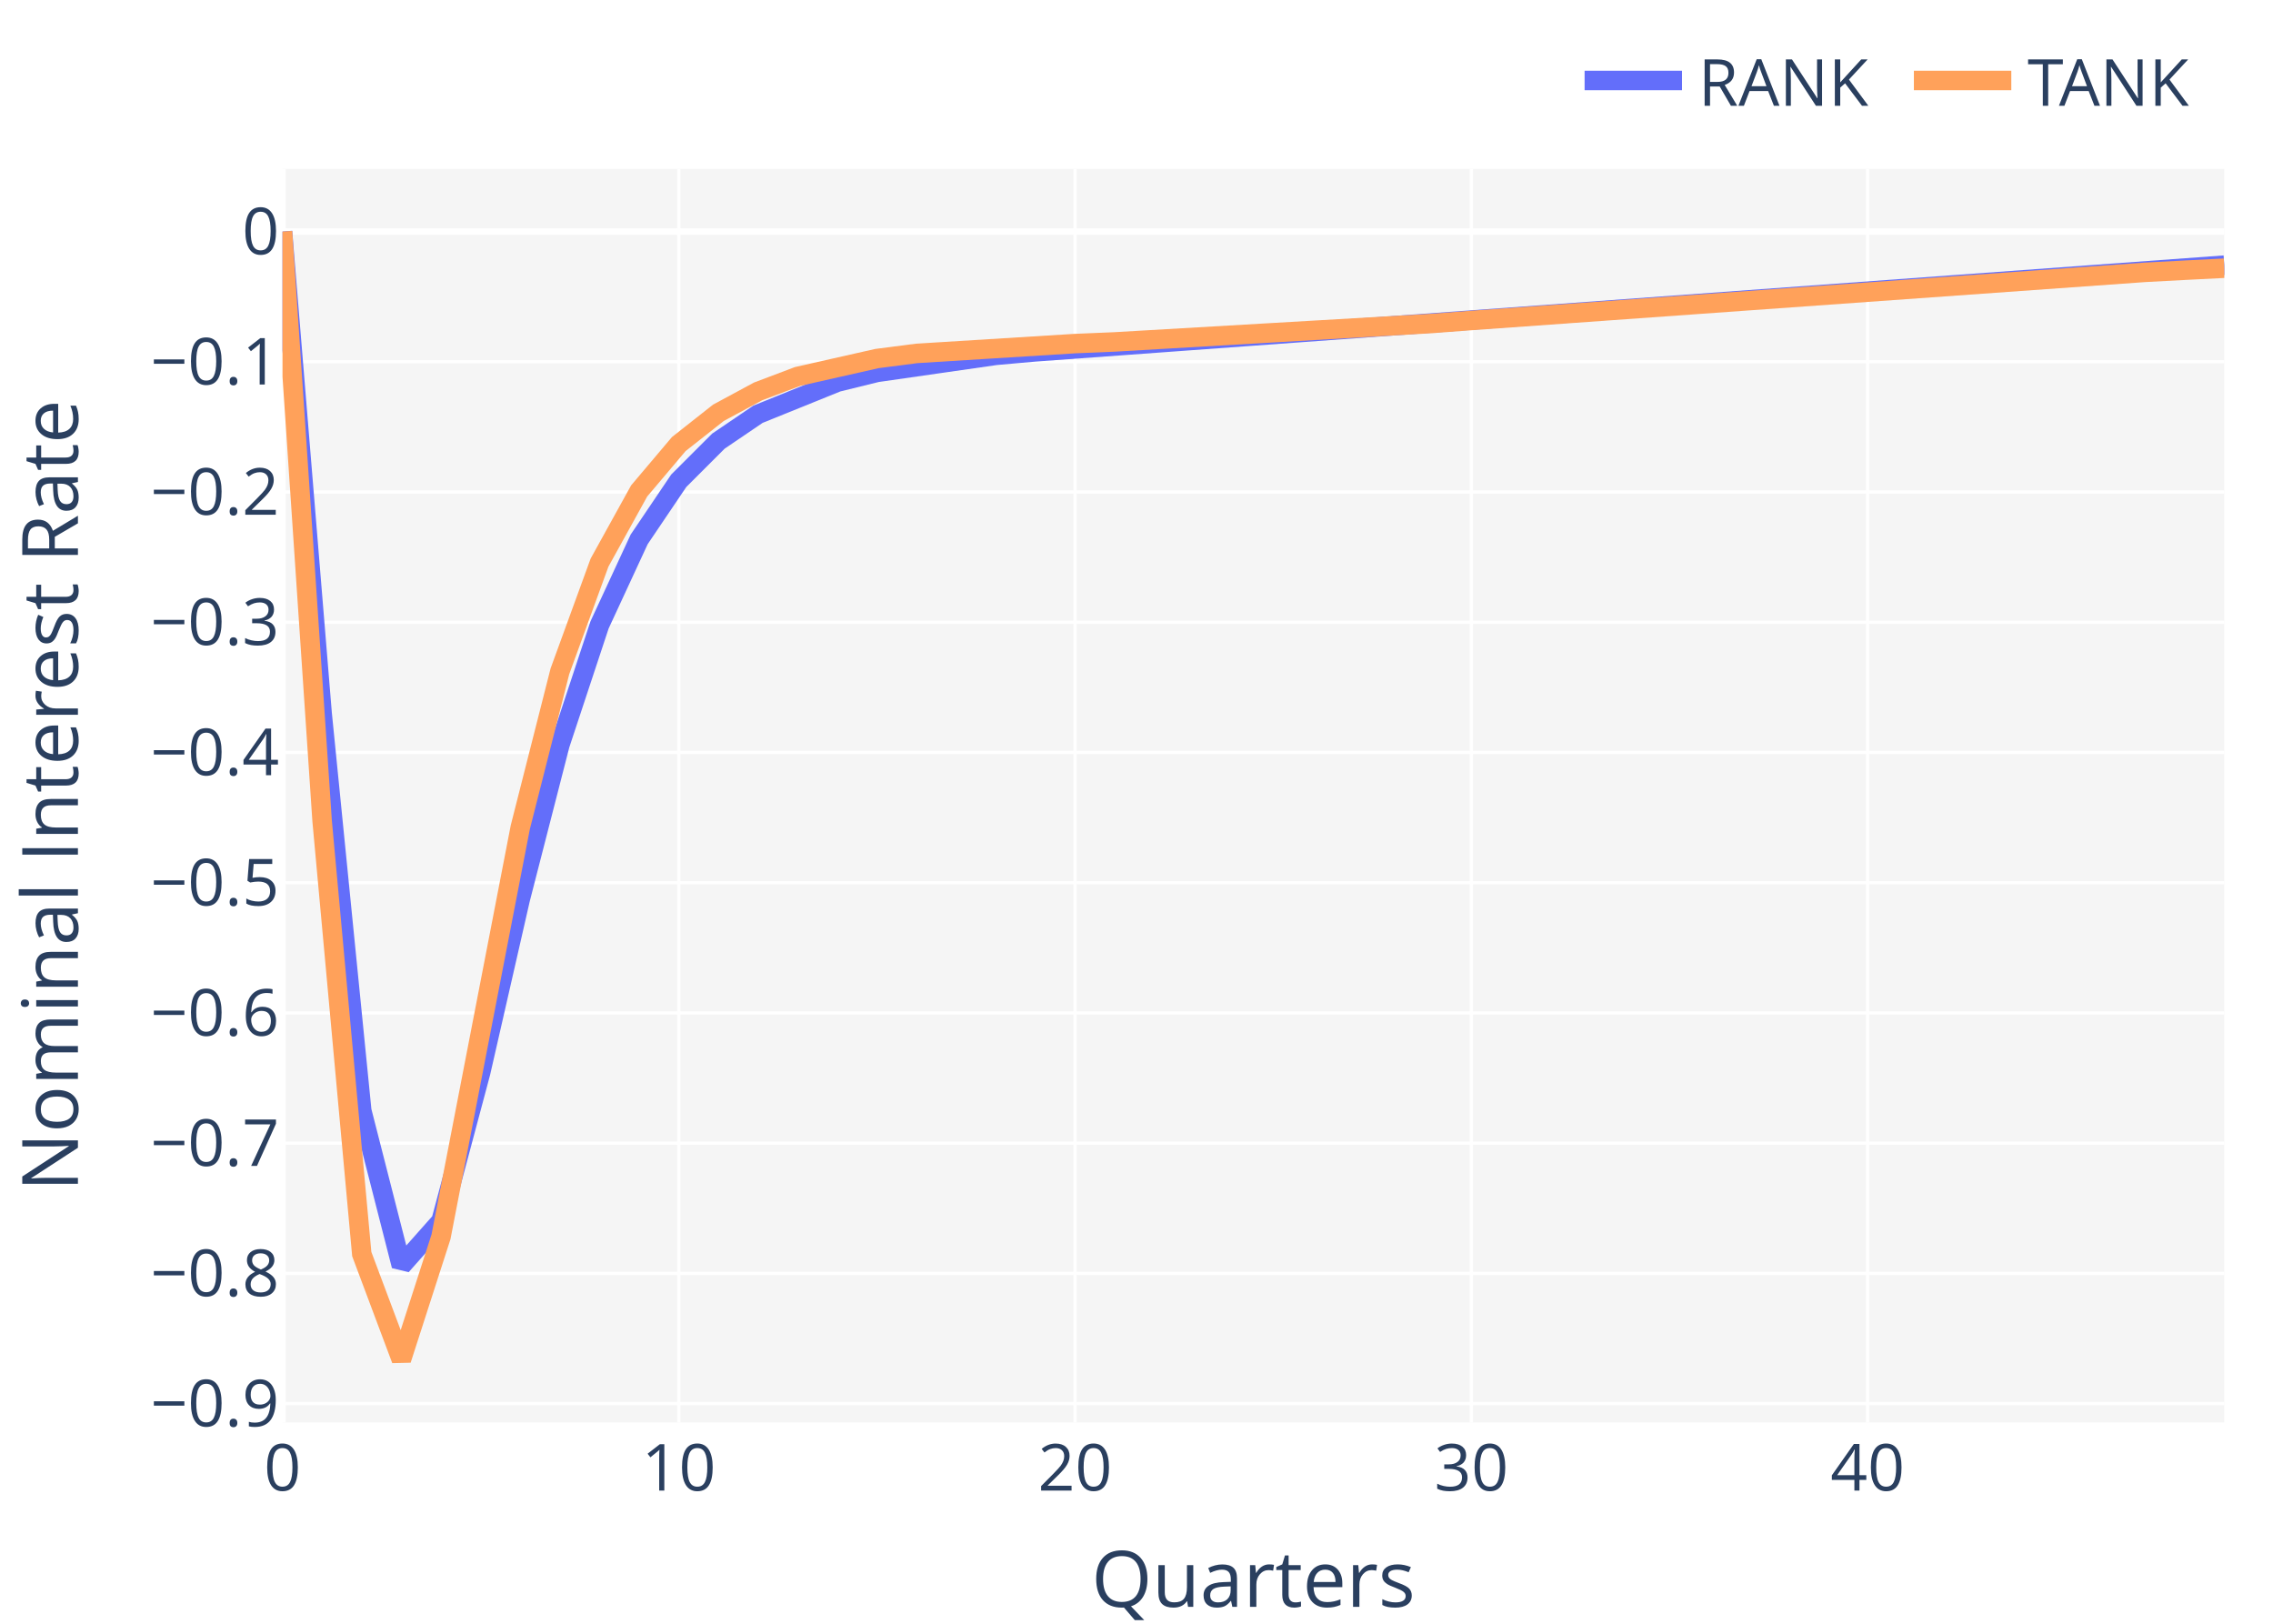
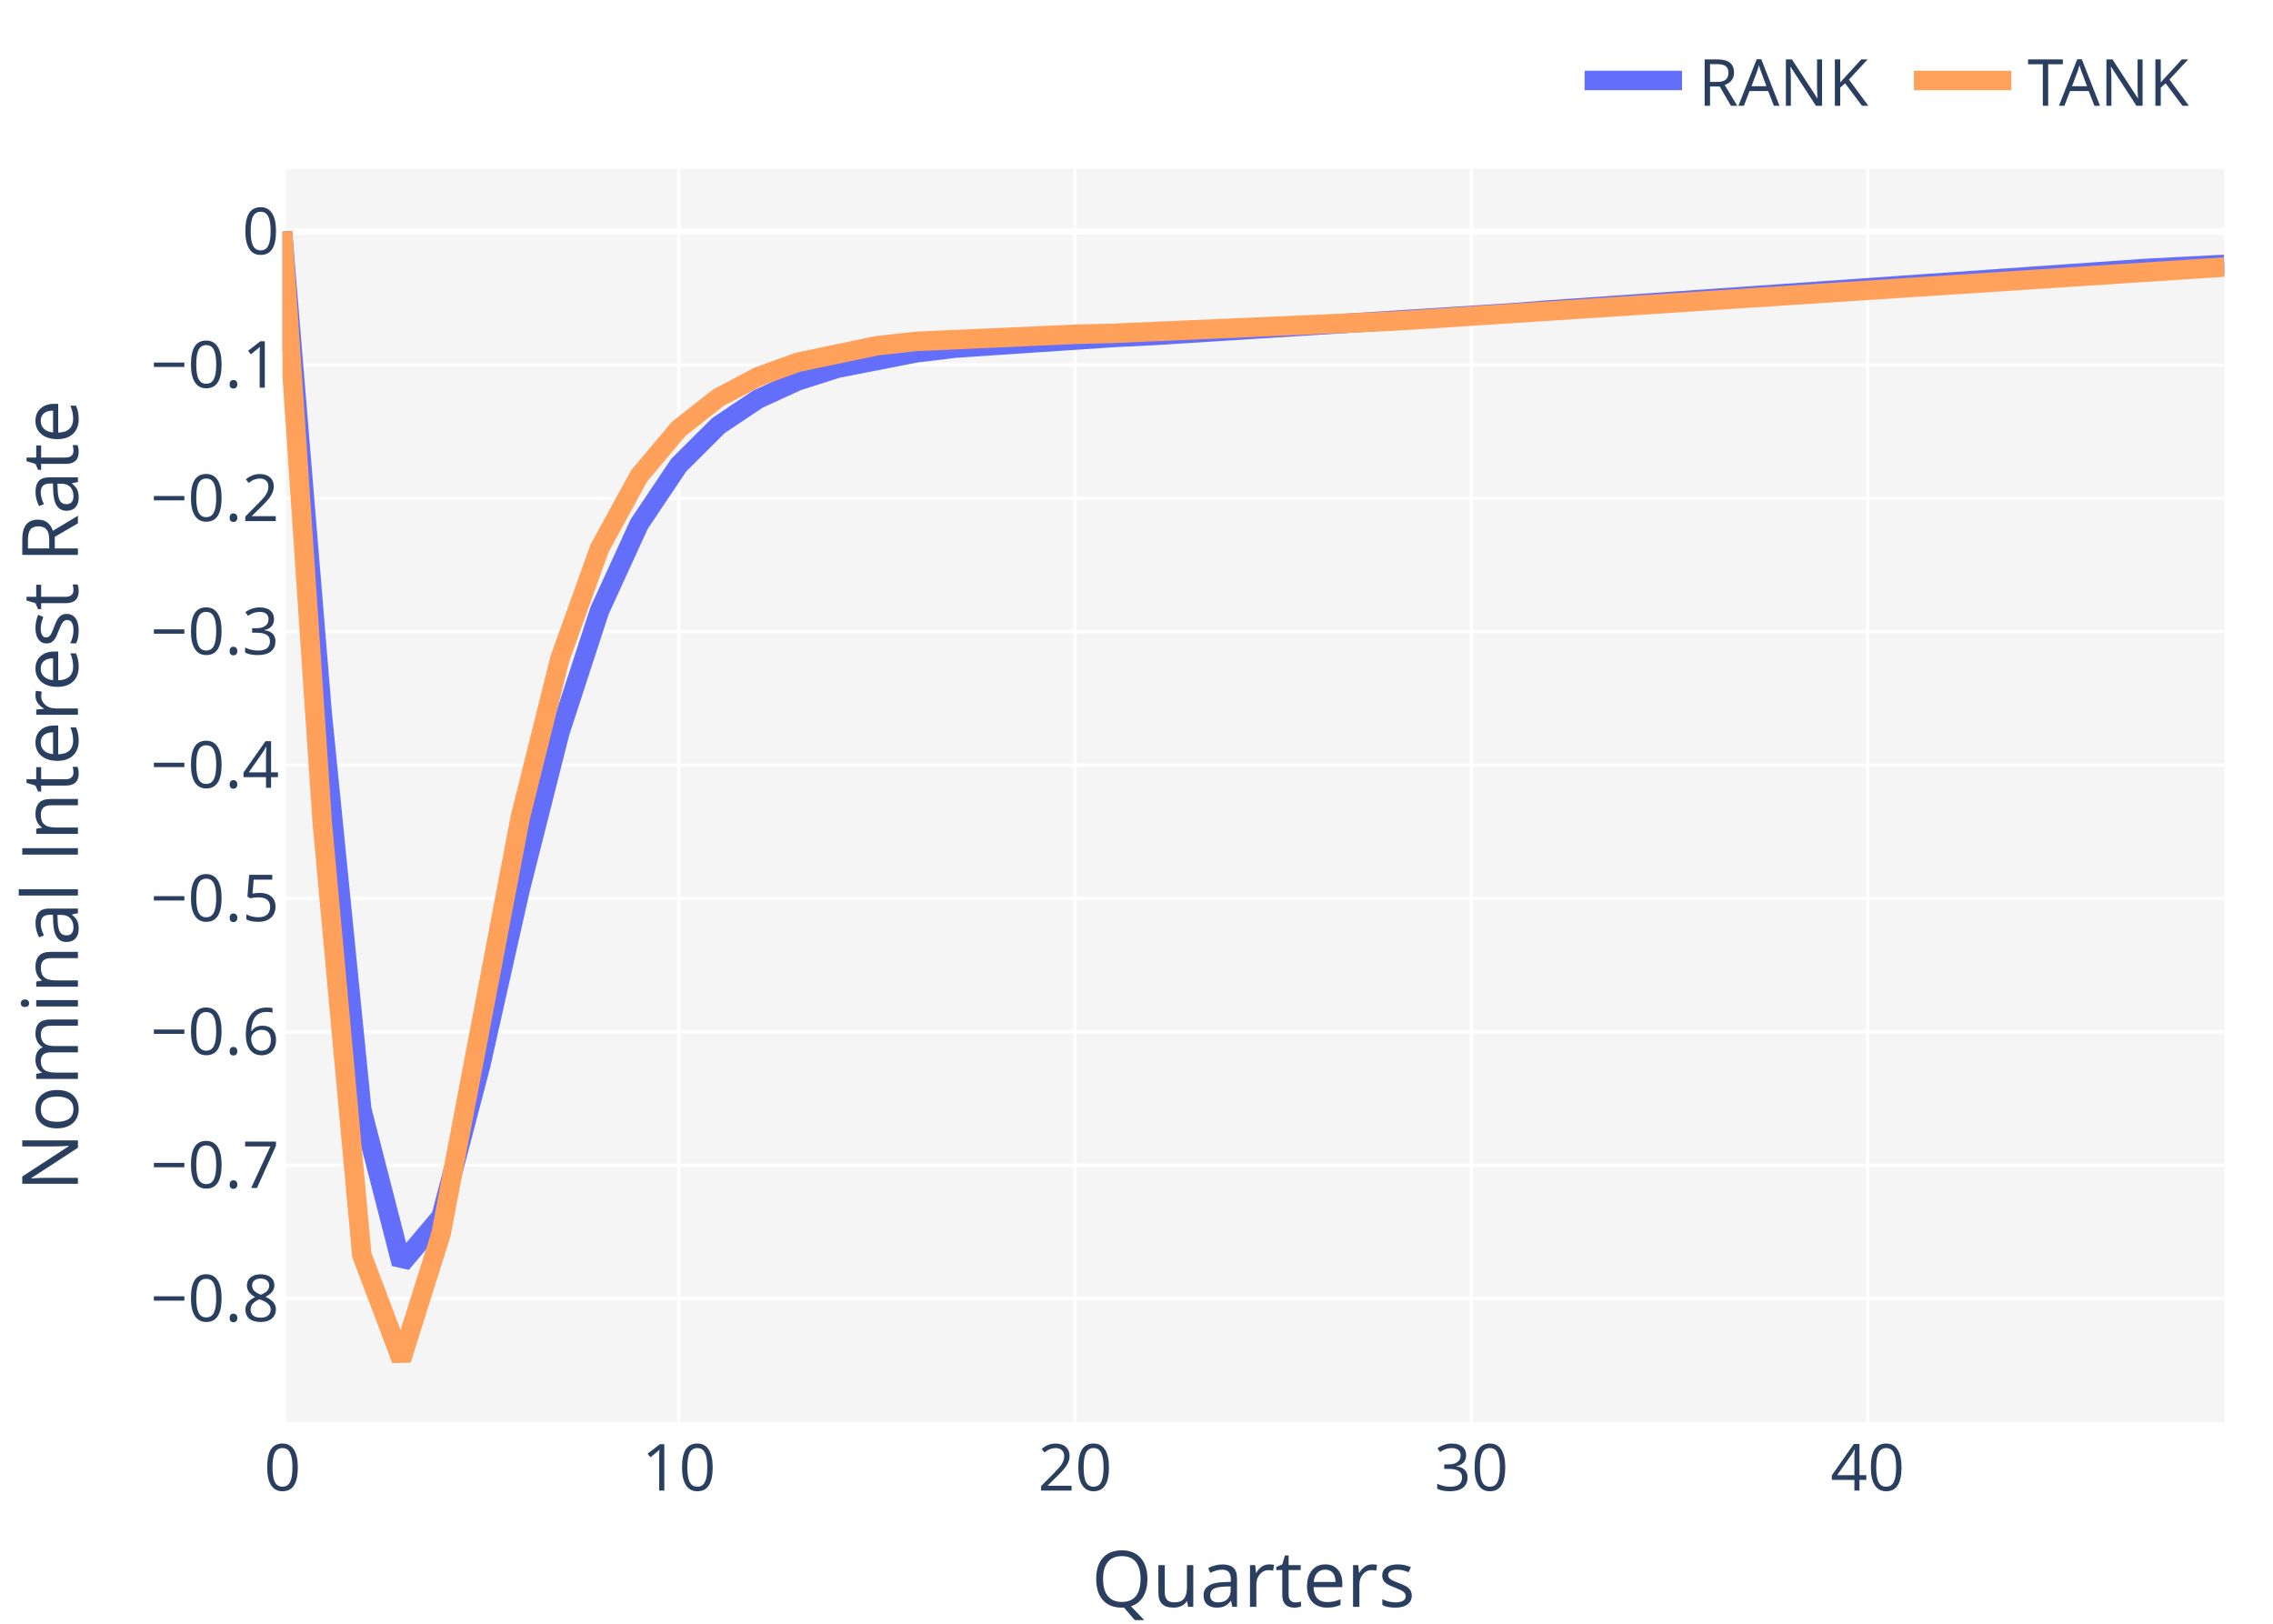
<svg xmlns="http://www.w3.org/2000/svg" class="main-svg" width="700" height="500" style="" viewBox="0 0 700 500">
  <rect x="0" y="0" width="700" height="500" style="fill: rgb(255, 255, 255); fill-opacity: 1;" />
-   <defs id="defs-c28f10">
+   <defs id="defs-bb99f9">
    <g class="clips">
-       <clipPath id="clipc28f10xyplot" class="plotclip">
+       <clipPath id="clipbb99f9xyplot" class="plotclip">
        <rect width="598" height="386" />
      </clipPath>
-       <clipPath class="axesclip" id="clipc28f10x">
+       <clipPath class="axesclip" id="clipbb99f9x">
        <rect x="87" y="0" width="598" height="500" />
      </clipPath>
-       <clipPath class="axesclip" id="clipc28f10y">
+       <clipPath class="axesclip" id="clipbb99f9y">
        <rect x="0" y="52" width="700" height="386" />
      </clipPath>
-       <clipPath class="axesclip" id="clipc28f10xy">
+       <clipPath class="axesclip" id="clipbb99f9xy">
        <rect x="87" y="52" width="598" height="386" />
      </clipPath>
    </g>
    <g class="gradients" />
    <g class="patterns" />
  </defs>
  <g class="bglayer">
    <rect class="bg" x="87" y="52" width="598" height="386" style="fill: rgb(245, 245, 245); fill-opacity: 1; stroke-width: 0;" />
  </g>
  <g class="layer-below">
    <g class="imagelayer" />
    <g class="shapelayer" />
  </g>
  <g class="cartesianlayer">
    <g class="subplot xy">
      <g class="layer-subplot">
        <g class="shapelayer" />
        <g class="imagelayer" />
      </g>
      <g class="minor-gridlayer">
        <g class="x" />
        <g class="y" />
      </g>
      <g class="gridlayer">
        <g class="x">
          <path class="xgrid crisp" transform="translate(209.04,0)" d="M0,52v386" style="stroke: rgb(255, 255, 255); stroke-opacity: 1; stroke-width: 1px;" />
          <path class="xgrid crisp" transform="translate(331.08,0)" d="M0,52v386" style="stroke: rgb(255, 255, 255); stroke-opacity: 1; stroke-width: 1px;" />
          <path class="xgrid crisp" transform="translate(453.12,0)" d="M0,52v386" style="stroke: rgb(255, 255, 255); stroke-opacity: 1; stroke-width: 1px;" />
          <path class="xgrid crisp" transform="translate(575.16,0)" d="M0,52v386" style="stroke: rgb(255, 255, 255); stroke-opacity: 1; stroke-width: 1px;" />
        </g>
        <g class="y">
-           <path class="ygrid crisp" transform="translate(0,432.21)" d="M87,0h598" style="stroke: rgb(255, 255, 255); stroke-opacity: 1; stroke-width: 1px;" />
-           <path class="ygrid crisp" transform="translate(0,392.11)" d="M87,0h598" style="stroke: rgb(255, 255, 255); stroke-opacity: 1; stroke-width: 1px;" />
-           <path class="ygrid crisp" transform="translate(0,352.01)" d="M87,0h598" style="stroke: rgb(255, 255, 255); stroke-opacity: 1; stroke-width: 1px;" />
-           <path class="ygrid crisp" transform="translate(0,311.91)" d="M87,0h598" style="stroke: rgb(255, 255, 255); stroke-opacity: 1; stroke-width: 1px;" />
-           <path class="ygrid crisp" transform="translate(0,271.81)" d="M87,0h598" style="stroke: rgb(255, 255, 255); stroke-opacity: 1; stroke-width: 1px;" />
-           <path class="ygrid crisp" transform="translate(0,231.71)" d="M87,0h598" style="stroke: rgb(255, 255, 255); stroke-opacity: 1; stroke-width: 1px;" />
-           <path class="ygrid crisp" transform="translate(0,191.6)" d="M87,0h598" style="stroke: rgb(255, 255, 255); stroke-opacity: 1; stroke-width: 1px;" />
-           <path class="ygrid crisp" transform="translate(0,151.5)" d="M87,0h598" style="stroke: rgb(255, 255, 255); stroke-opacity: 1; stroke-width: 1px;" />
-           <path class="ygrid crisp" transform="translate(0,111.4)" d="M87,0h598" style="stroke: rgb(255, 255, 255); stroke-opacity: 1; stroke-width: 1px;" />
+           <path class="ygrid crisp" transform="translate(0,399.88)" d="M87,0h598" style="stroke: rgb(255, 255, 255); stroke-opacity: 1; stroke-width: 1px;" />
+           <path class="ygrid crisp" transform="translate(0,358.81)" d="M87,0h598" style="stroke: rgb(255, 255, 255); stroke-opacity: 1; stroke-width: 1px;" />
+           <path class="ygrid crisp" transform="translate(0,317.74)" d="M87,0h598" style="stroke: rgb(255, 255, 255); stroke-opacity: 1; stroke-width: 1px;" />
+           <path class="ygrid crisp" transform="translate(0,276.66)" d="M87,0h598" style="stroke: rgb(255, 255, 255); stroke-opacity: 1; stroke-width: 1px;" />
+           <path class="ygrid crisp" transform="translate(0,235.59)" d="M87,0h598" style="stroke: rgb(255, 255, 255); stroke-opacity: 1; stroke-width: 1px;" />
+           <path class="ygrid crisp" transform="translate(0,194.52)" d="M87,0h598" style="stroke: rgb(255, 255, 255); stroke-opacity: 1; stroke-width: 1px;" />
+           <path class="ygrid crisp" transform="translate(0,153.45)" d="M87,0h598" style="stroke: rgb(255, 255, 255); stroke-opacity: 1; stroke-width: 1px;" />
+           <path class="ygrid crisp" transform="translate(0,112.37)" d="M87,0h598" style="stroke: rgb(255, 255, 255); stroke-opacity: 1; stroke-width: 1px;" />
        </g>
      </g>
      <g class="zerolinelayer">
        <path class="xzl zl crisp" transform="translate(87,0)" d="M0,52v386" style="stroke: rgb(255, 255, 255); stroke-opacity: 1; stroke-width: 2px;" />
        <path class="yzl zl crisp" transform="translate(0,71.3)" d="M87,0h598" style="stroke: rgb(255, 255, 255); stroke-opacity: 1; stroke-width: 2px;" />
      </g>
      <path class="xlines-below" />
      <path class="ylines-below" />
      <g class="overlines-below" />
      <g class="xaxislayer-below" />
      <g class="yaxislayer-below" />
      <g class="overaxes-below" />
-       <g class="plot" transform="translate(87,52)" clip-path="url(#clipc28f10xyplot)">
+       <g class="plot" transform="translate(87,52)" clip-path="url(#clipbb99f9xyplot)">
        <g class="scatterlayer mlayer">
-           <g class="trace scatter trace952c16" style="stroke-miterlimit: 2; opacity: 1;">
+           <g class="trace scatter traceba50fd" style="stroke-miterlimit: 2; opacity: 1;">
            <g class="fills" />
            <g class="errorbars" />
            <g class="lines">
-               <path class="js-line" d="M0,19.3L12.2,167.62L24.41,290.01L36.61,337.75L48.82,323.99L61.02,278.28L73.22,224.88L85.43,177.34L97.63,140.46L109.84,114.09L122.04,96.03L134.24,83.84L146.45,75.55L170.86,65.68L183.06,62.68L219.67,57.42L231.88,56.34L598,29.65" style="vector-effect: non-scaling-stroke; fill: none; stroke: rgb(99, 110, 250); stroke-opacity: 1; stroke-width: 6px; opacity: 1;" />
+               <path class="js-line" d="M0,19.3L12.2,167.35L24.41,289.66L36.61,337.11L48.82,322.68L61.02,276.08L73.22,221.77L85.43,173.47L97.63,136.07L109.84,109.39L122.04,91.21L134.24,79.05L146.45,70.87L158.65,65.29L170.86,61.39L195.27,56.62L207.47,55.16L256.29,51.9L268.49,51.3L378.33,44.35L390.53,43.41L573.59,30.68L585.8,30.03L598,29.42" style="vector-effect: non-scaling-stroke; fill: none; stroke: rgb(99, 110, 250); stroke-opacity: 1; stroke-width: 6px; opacity: 1;" />
            </g>
            <g class="points" />
            <g class="text" />
          </g>
-           <g class="trace scatter trace685679" style="stroke-miterlimit: 2; opacity: 1;">
+           <g class="trace scatter trace90a10f" style="stroke-miterlimit: 2; opacity: 1;">
            <g class="fills" />
            <g class="errorbars" />
            <g class="lines">
-               <path class="js-line" d="M0,19.3L12.2,200.75L24.41,334.17L36.61,366.7L48.82,328.83L73.22,202.79L85.43,154.71L97.63,121.25L109.84,99.17L122.04,84.74L134.24,75.12L146.45,68.53L158.65,63.92L183.06,58.41L195.27,56.83L244.08,53.8L256.29,53.29L353.92,47.61L366.12,46.69L573.59,31.86L585.8,31.21L598,30.59" style="vector-effect: non-scaling-stroke; fill: none; stroke: rgb(255, 161, 90); stroke-opacity: 1; stroke-width: 6px; opacity: 1;" />
+               <path class="js-line" d="M0,19.3L12.2,200.77L24.41,334.43L36.61,366.7L48.82,327.97L73.22,199.72L85.43,150.82L97.63,116.86L109.84,94.52L122.04,80.03L134.24,70.46L146.45,64L158.65,59.56L183.06,54.46L195.27,53.11L244.08,50.94L256.29,50.62L341.71,46.9L353.92,46.13L598,30.23" style="vector-effect: non-scaling-stroke; fill: none; stroke: rgb(255, 161, 90); stroke-opacity: 1; stroke-width: 6px; opacity: 1;" />
            </g>
            <g class="points" />
            <g class="text" />
          </g>
        </g>
      </g>
      <g class="overplot" />
      <path class="xlines-above crisp" d="M0,0" style="fill: none;" />
      <path class="ylines-above crisp" d="M0,0" style="fill: none;" />
      <g class="overlines-above" />
      <g class="xaxislayer-above">
        <g class="xtick">
          <text text-anchor="middle" x="0" y="459" transform="translate(87,0)" style="font-family: 'Open Sans', verdana, arial, sans-serif; font-size: 20px; fill: rgb(42, 63, 95); fill-opacity: 1; white-space: pre; opacity: 1;">0</text>
        </g>
        <g class="xtick">
          <text text-anchor="middle" x="0" y="459" style="font-family: 'Open Sans', verdana, arial, sans-serif; font-size: 20px; fill: rgb(42, 63, 95); fill-opacity: 1; white-space: pre; opacity: 1;" transform="translate(209.04,0)">10</text>
        </g>
        <g class="xtick">
          <text text-anchor="middle" x="0" y="459" style="font-family: 'Open Sans', verdana, arial, sans-serif; font-size: 20px; fill: rgb(42, 63, 95); fill-opacity: 1; white-space: pre; opacity: 1;" transform="translate(331.08,0)">20</text>
        </g>
        <g class="xtick">
          <text text-anchor="middle" x="0" y="459" style="font-family: 'Open Sans', verdana, arial, sans-serif; font-size: 20px; fill: rgb(42, 63, 95); fill-opacity: 1; white-space: pre; opacity: 1;" transform="translate(453.12,0)">30</text>
        </g>
        <g class="xtick">
          <text text-anchor="middle" x="0" y="459" style="font-family: 'Open Sans', verdana, arial, sans-serif; font-size: 20px; fill: rgb(42, 63, 95); fill-opacity: 1; white-space: pre; opacity: 1;" transform="translate(575.16,0)">40</text>
        </g>
      </g>
      <g class="yaxislayer-above">
        <g class="ytick">
-           <text text-anchor="end" x="86" y="7" transform="translate(0,432.21)" style="font-family: 'Open Sans', verdana, arial, sans-serif; font-size: 20px; fill: rgb(42, 63, 95); fill-opacity: 1; white-space: pre; opacity: 1;">−0.9</text>
-         </g>
-         <g class="ytick">
-           <text text-anchor="end" x="86" y="7" style="font-family: 'Open Sans', verdana, arial, sans-serif; font-size: 20px; fill: rgb(42, 63, 95); fill-opacity: 1; white-space: pre; opacity: 1;" transform="translate(0,392.11)">−0.8</text>
-         </g>
-         <g class="ytick">
-           <text text-anchor="end" x="86" y="7" style="font-family: 'Open Sans', verdana, arial, sans-serif; font-size: 20px; fill: rgb(42, 63, 95); fill-opacity: 1; white-space: pre; opacity: 1;" transform="translate(0,352.01)">−0.7</text>
-         </g>
-         <g class="ytick">
-           <text text-anchor="end" x="86" y="7" style="font-family: 'Open Sans', verdana, arial, sans-serif; font-size: 20px; fill: rgb(42, 63, 95); fill-opacity: 1; white-space: pre; opacity: 1;" transform="translate(0,311.91)">−0.6</text>
-         </g>
-         <g class="ytick">
-           <text text-anchor="end" x="86" y="7" style="font-family: 'Open Sans', verdana, arial, sans-serif; font-size: 20px; fill: rgb(42, 63, 95); fill-opacity: 1; white-space: pre; opacity: 1;" transform="translate(0,271.81)">−0.5</text>
-         </g>
-         <g class="ytick">
-           <text text-anchor="end" x="86" y="7" style="font-family: 'Open Sans', verdana, arial, sans-serif; font-size: 20px; fill: rgb(42, 63, 95); fill-opacity: 1; white-space: pre; opacity: 1;" transform="translate(0,231.71)">−0.4</text>
-         </g>
-         <g class="ytick">
-           <text text-anchor="end" x="86" y="7" style="font-family: 'Open Sans', verdana, arial, sans-serif; font-size: 20px; fill: rgb(42, 63, 95); fill-opacity: 1; white-space: pre; opacity: 1;" transform="translate(0,191.6)">−0.3</text>
-         </g>
-         <g class="ytick">
-           <text text-anchor="end" x="86" y="7" style="font-family: 'Open Sans', verdana, arial, sans-serif; font-size: 20px; fill: rgb(42, 63, 95); fill-opacity: 1; white-space: pre; opacity: 1;" transform="translate(0,151.5)">−0.2</text>
-         </g>
-         <g class="ytick">
-           <text text-anchor="end" x="86" y="7" style="font-family: 'Open Sans', verdana, arial, sans-serif; font-size: 20px; fill: rgb(42, 63, 95); fill-opacity: 1; white-space: pre; opacity: 1;" transform="translate(0,111.4)">−0.1</text>
+           <text text-anchor="end" x="86" y="7" transform="translate(0,399.88)" style="font-family: 'Open Sans', verdana, arial, sans-serif; font-size: 20px; fill: rgb(42, 63, 95); fill-opacity: 1; white-space: pre; opacity: 1;">−0.8</text>
+         </g>
+         <g class="ytick">
+           <text text-anchor="end" x="86" y="7" style="font-family: 'Open Sans', verdana, arial, sans-serif; font-size: 20px; fill: rgb(42, 63, 95); fill-opacity: 1; white-space: pre; opacity: 1;" transform="translate(0,358.81)">−0.7</text>
+         </g>
+         <g class="ytick">
+           <text text-anchor="end" x="86" y="7" style="font-family: 'Open Sans', verdana, arial, sans-serif; font-size: 20px; fill: rgb(42, 63, 95); fill-opacity: 1; white-space: pre; opacity: 1;" transform="translate(0,317.74)">−0.6</text>
+         </g>
+         <g class="ytick">
+           <text text-anchor="end" x="86" y="7" style="font-family: 'Open Sans', verdana, arial, sans-serif; font-size: 20px; fill: rgb(42, 63, 95); fill-opacity: 1; white-space: pre; opacity: 1;" transform="translate(0,276.66)">−0.5</text>
+         </g>
+         <g class="ytick">
+           <text text-anchor="end" x="86" y="7" style="font-family: 'Open Sans', verdana, arial, sans-serif; font-size: 20px; fill: rgb(42, 63, 95); fill-opacity: 1; white-space: pre; opacity: 1;" transform="translate(0,235.59)">−0.4</text>
+         </g>
+         <g class="ytick">
+           <text text-anchor="end" x="86" y="7" style="font-family: 'Open Sans', verdana, arial, sans-serif; font-size: 20px; fill: rgb(42, 63, 95); fill-opacity: 1; white-space: pre; opacity: 1;" transform="translate(0,194.52)">−0.3</text>
+         </g>
+         <g class="ytick">
+           <text text-anchor="end" x="86" y="7" style="font-family: 'Open Sans', verdana, arial, sans-serif; font-size: 20px; fill: rgb(42, 63, 95); fill-opacity: 1; white-space: pre; opacity: 1;" transform="translate(0,153.45)">−0.2</text>
+         </g>
+         <g class="ytick">
+           <text text-anchor="end" x="86" y="7" style="font-family: 'Open Sans', verdana, arial, sans-serif; font-size: 20px; fill: rgb(42, 63, 95); fill-opacity: 1; white-space: pre; opacity: 1;" transform="translate(0,112.37)">−0.1</text>
        </g>
        <g class="ytick">
          <text text-anchor="end" x="86" y="7" style="font-family: 'Open Sans', verdana, arial, sans-serif; font-size: 20px; fill: rgb(42, 63, 95); fill-opacity: 1; white-space: pre; opacity: 1;" transform="translate(0,71.3)">0</text>
        </g>
      </g>
      <g class="overaxes-above" />
    </g>
  </g>
  <g class="polarlayer" />
  <g class="smithlayer" />
  <g class="ternarylayer" />
  <g class="geolayer" />
  <g class="funnelarealayer" />
  <g class="pielayer" />
  <g class="iciclelayer" />
  <g class="treemaplayer" />
  <g class="sunburstlayer" />
  <g class="glimages" />
-   <defs id="topdefs-c28f10">
+   <defs id="topdefs-bb99f9">
    <g class="clips" />
-     <clipPath id="legendc28f10">
+     <clipPath id="legendbb99f9">
      <rect width="202" height="39" x="0" y="0" />
    </clipPath>
  </defs>
  <g class="layer-above">
    <g class="imagelayer" />
    <g class="shapelayer" />
  </g>
  <g class="infolayer">
    <g class="legend" pointer-events="all" transform="translate(483,5.28)">
      <rect class="bg" shape-rendering="crispEdges" width="202" height="39" x="0" y="0" style="stroke: rgb(68, 68, 68); stroke-opacity: 1; fill: rgb(255, 255, 255); fill-opacity: 1; stroke-width: 0px;" />
-       <g class="scrollbox" transform="" clip-path="url(#legendc28f10)">
+       <g class="scrollbox" transform="" clip-path="url(#legendbb99f9)">
        <g class="groups" transform="">
          <g class="traces" transform="translate(0,19.5)" style="opacity: 1;">
            <text class="legendtext" text-anchor="start" x="40" y="7.8" style="font-family: 'Open Sans', verdana, arial, sans-serif; font-size: 20px; fill: rgb(42, 63, 95); fill-opacity: 1; white-space: pre;">RANK</text>
            <g class="layers" style="opacity: 1;">
              <g class="legendfill" />
              <g class="legendlines">
                <path class="js-line" d="M5,0h30" style="fill: none; stroke: rgb(99, 110, 250); stroke-opacity: 1; stroke-width: 6px;" />
              </g>
              <g class="legendsymbols">
                <g class="legendpoints" />
              </g>
            </g>
            <rect class="legendtoggle" x="0" y="-14.5" width="98.906" height="29" style="fill: rgb(0, 0, 0); fill-opacity: 0;" />
          </g>
        </g>
        <g class="groups" transform="translate(101.4062,0)">
          <g class="traces" transform="translate(0,19.5)" style="opacity: 1;">
            <text class="legendtext" text-anchor="start" x="40" y="7.8" style="font-family: 'Open Sans', verdana, arial, sans-serif; font-size: 20px; fill: rgb(42, 63, 95); fill-opacity: 1; white-space: pre;">TANK</text>
            <g class="layers" style="opacity: 1;">
              <g class="legendfill" />
              <g class="legendlines">
                <path class="js-line" d="M5,0h30" style="fill: none; stroke: rgb(255, 161, 90); stroke-opacity: 1; stroke-width: 6px;" />
              </g>
              <g class="legendsymbols">
                <g class="legendpoints" />
              </g>
            </g>
            <rect class="legendtoggle" x="0" y="-14.5" width="97.328" height="29" style="fill: rgb(0, 0, 0); fill-opacity: 0;" />
          </g>
        </g>
      </g>
      <rect class="scrollbar" rx="20" ry="3" width="0" height="0" x="0" y="0" style="fill: rgb(128, 139, 164); fill-opacity: 1;" />
    </g>
    <g class="g-gtitle" />
    <g class="g-xtitle">
      <text class="xtitle" x="386" y="494.8" text-anchor="middle" style="font-family: 'Open Sans', verdana, arial, sans-serif; font-size: 24px; fill: rgb(42, 63, 95); opacity: 1; font-weight: normal; white-space: pre;">Quarters</text>
    </g>
    <g class="g-ytitle" transform="translate(18.87793,0)">
      <text class="ytitle" transform="rotate(-90,5.121875,245)" x="5.122" y="245" text-anchor="middle" style="font-family: 'Open Sans', verdana, arial, sans-serif; font-size: 24px; fill: rgb(42, 63, 95); opacity: 1; font-weight: normal; white-space: pre;">Nominal Interest Rate</text>
    </g>
  </g>
</svg>
